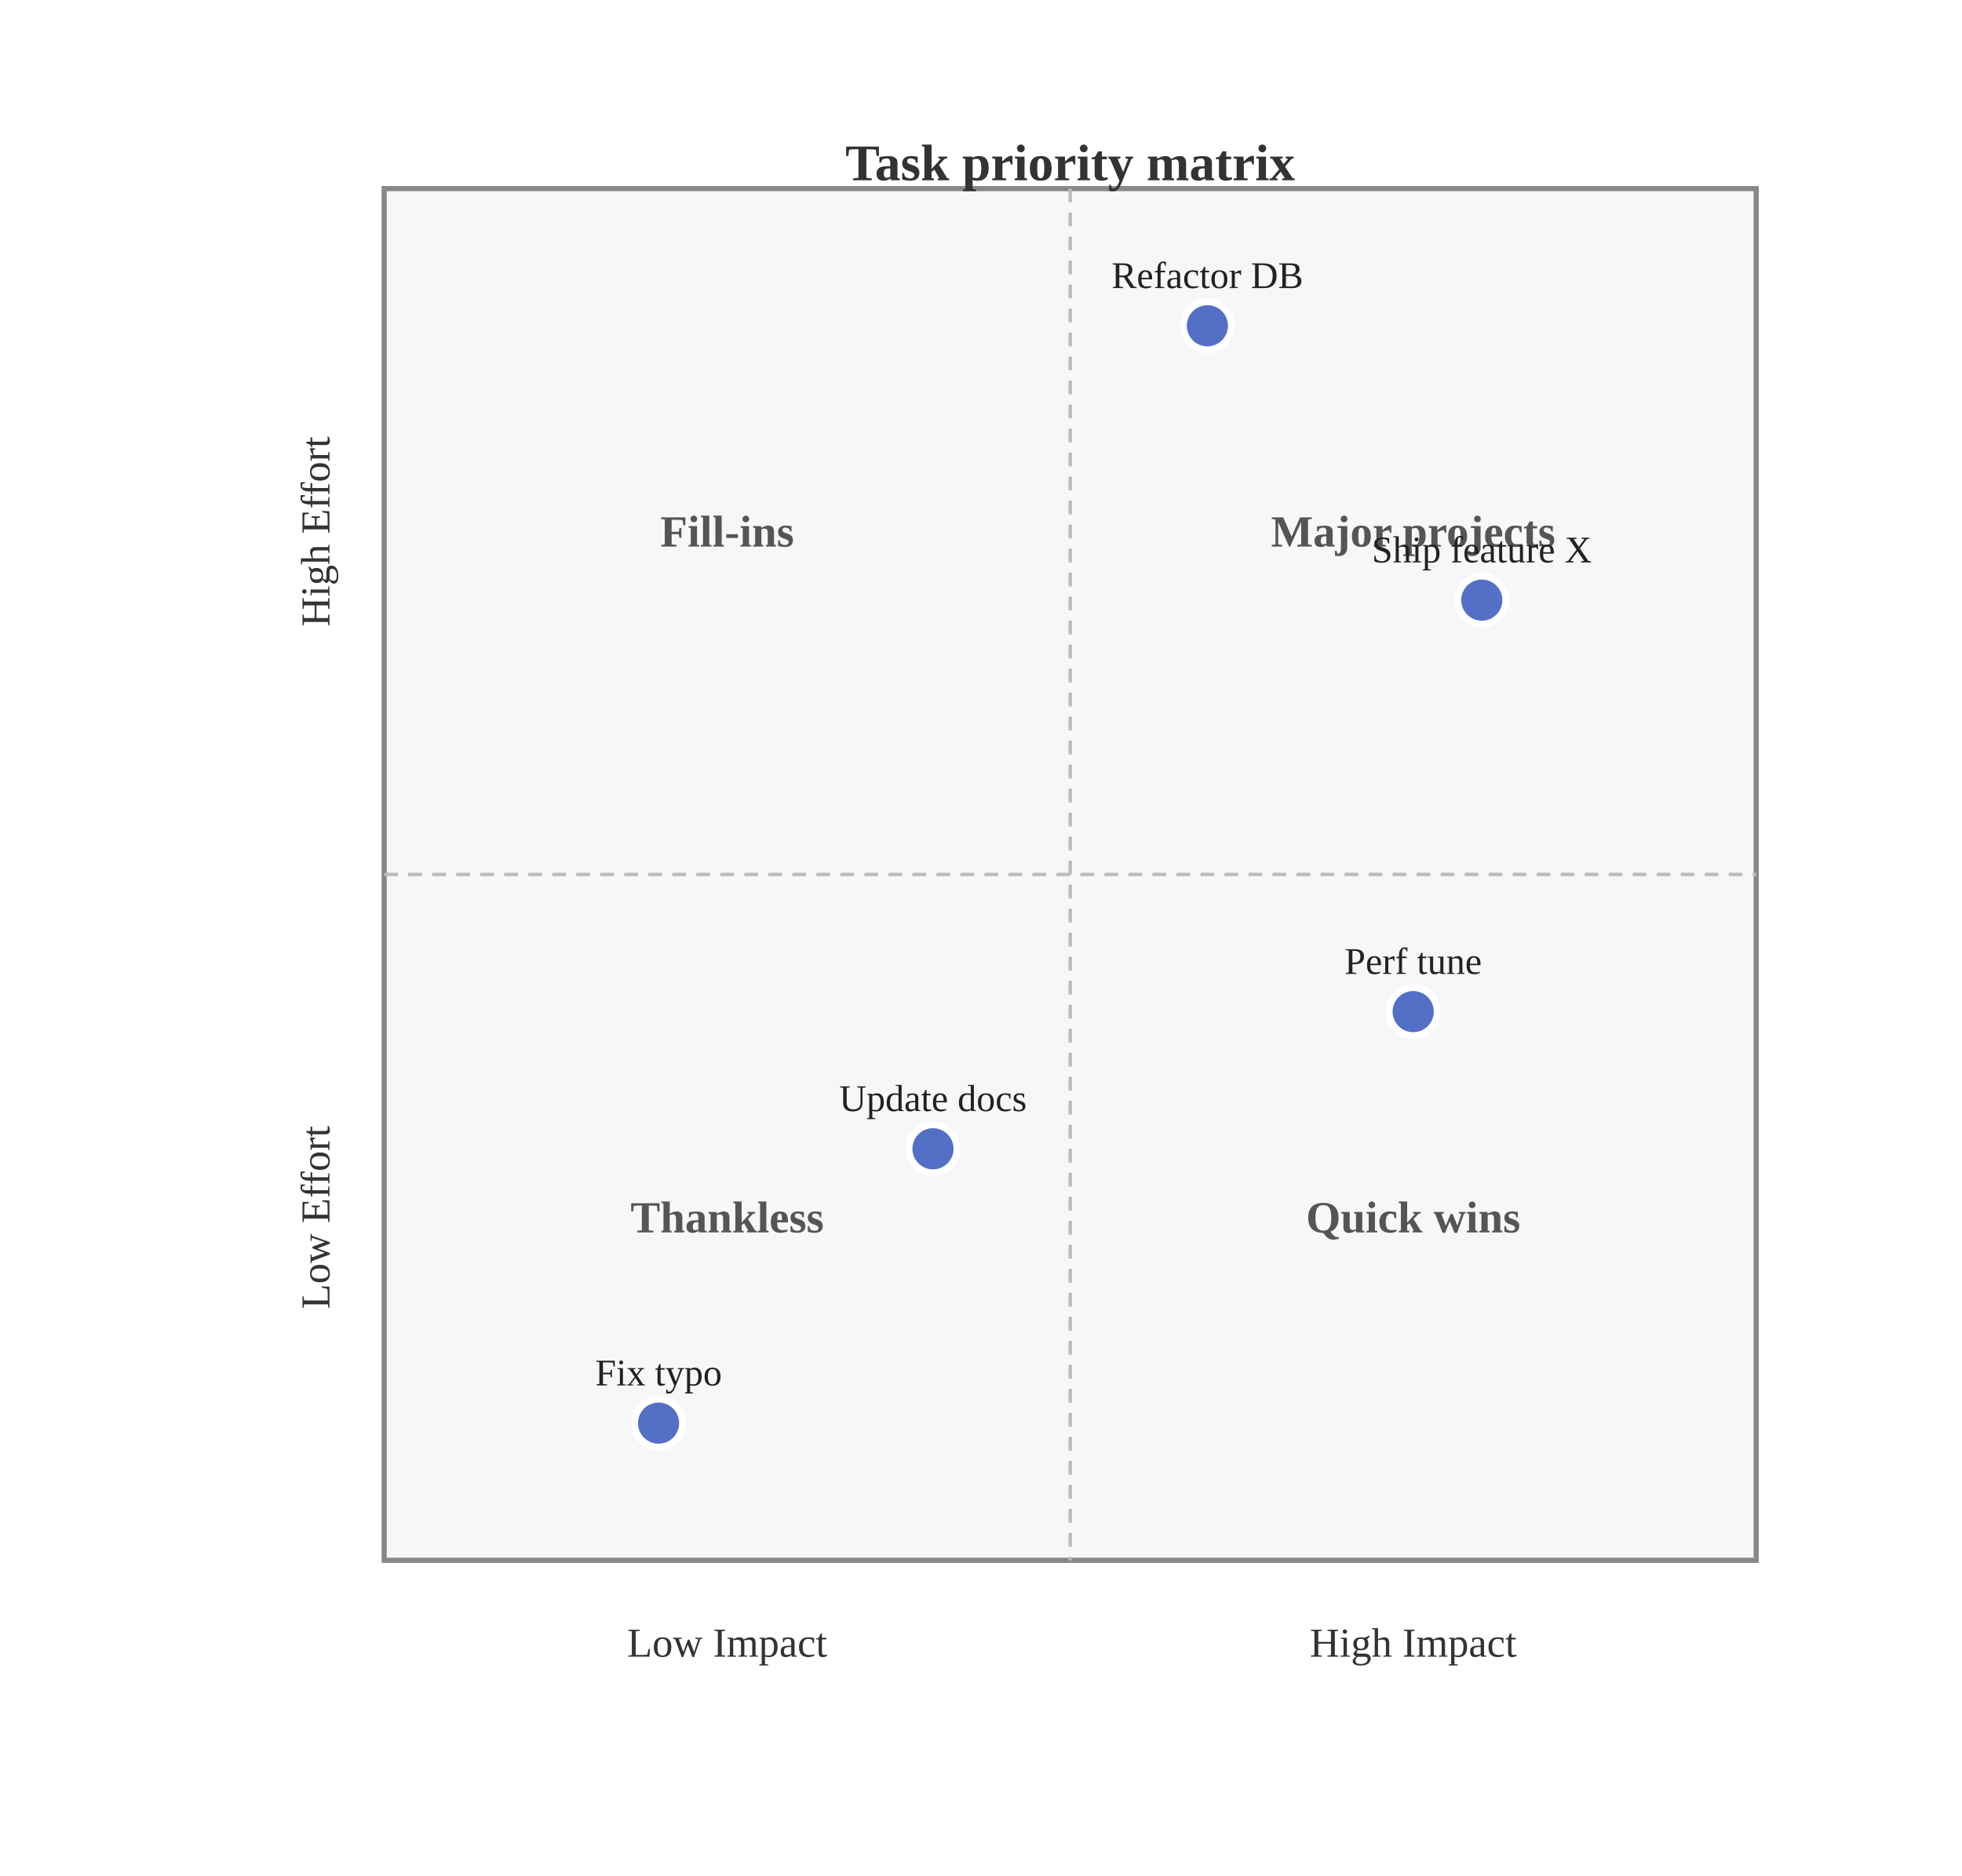
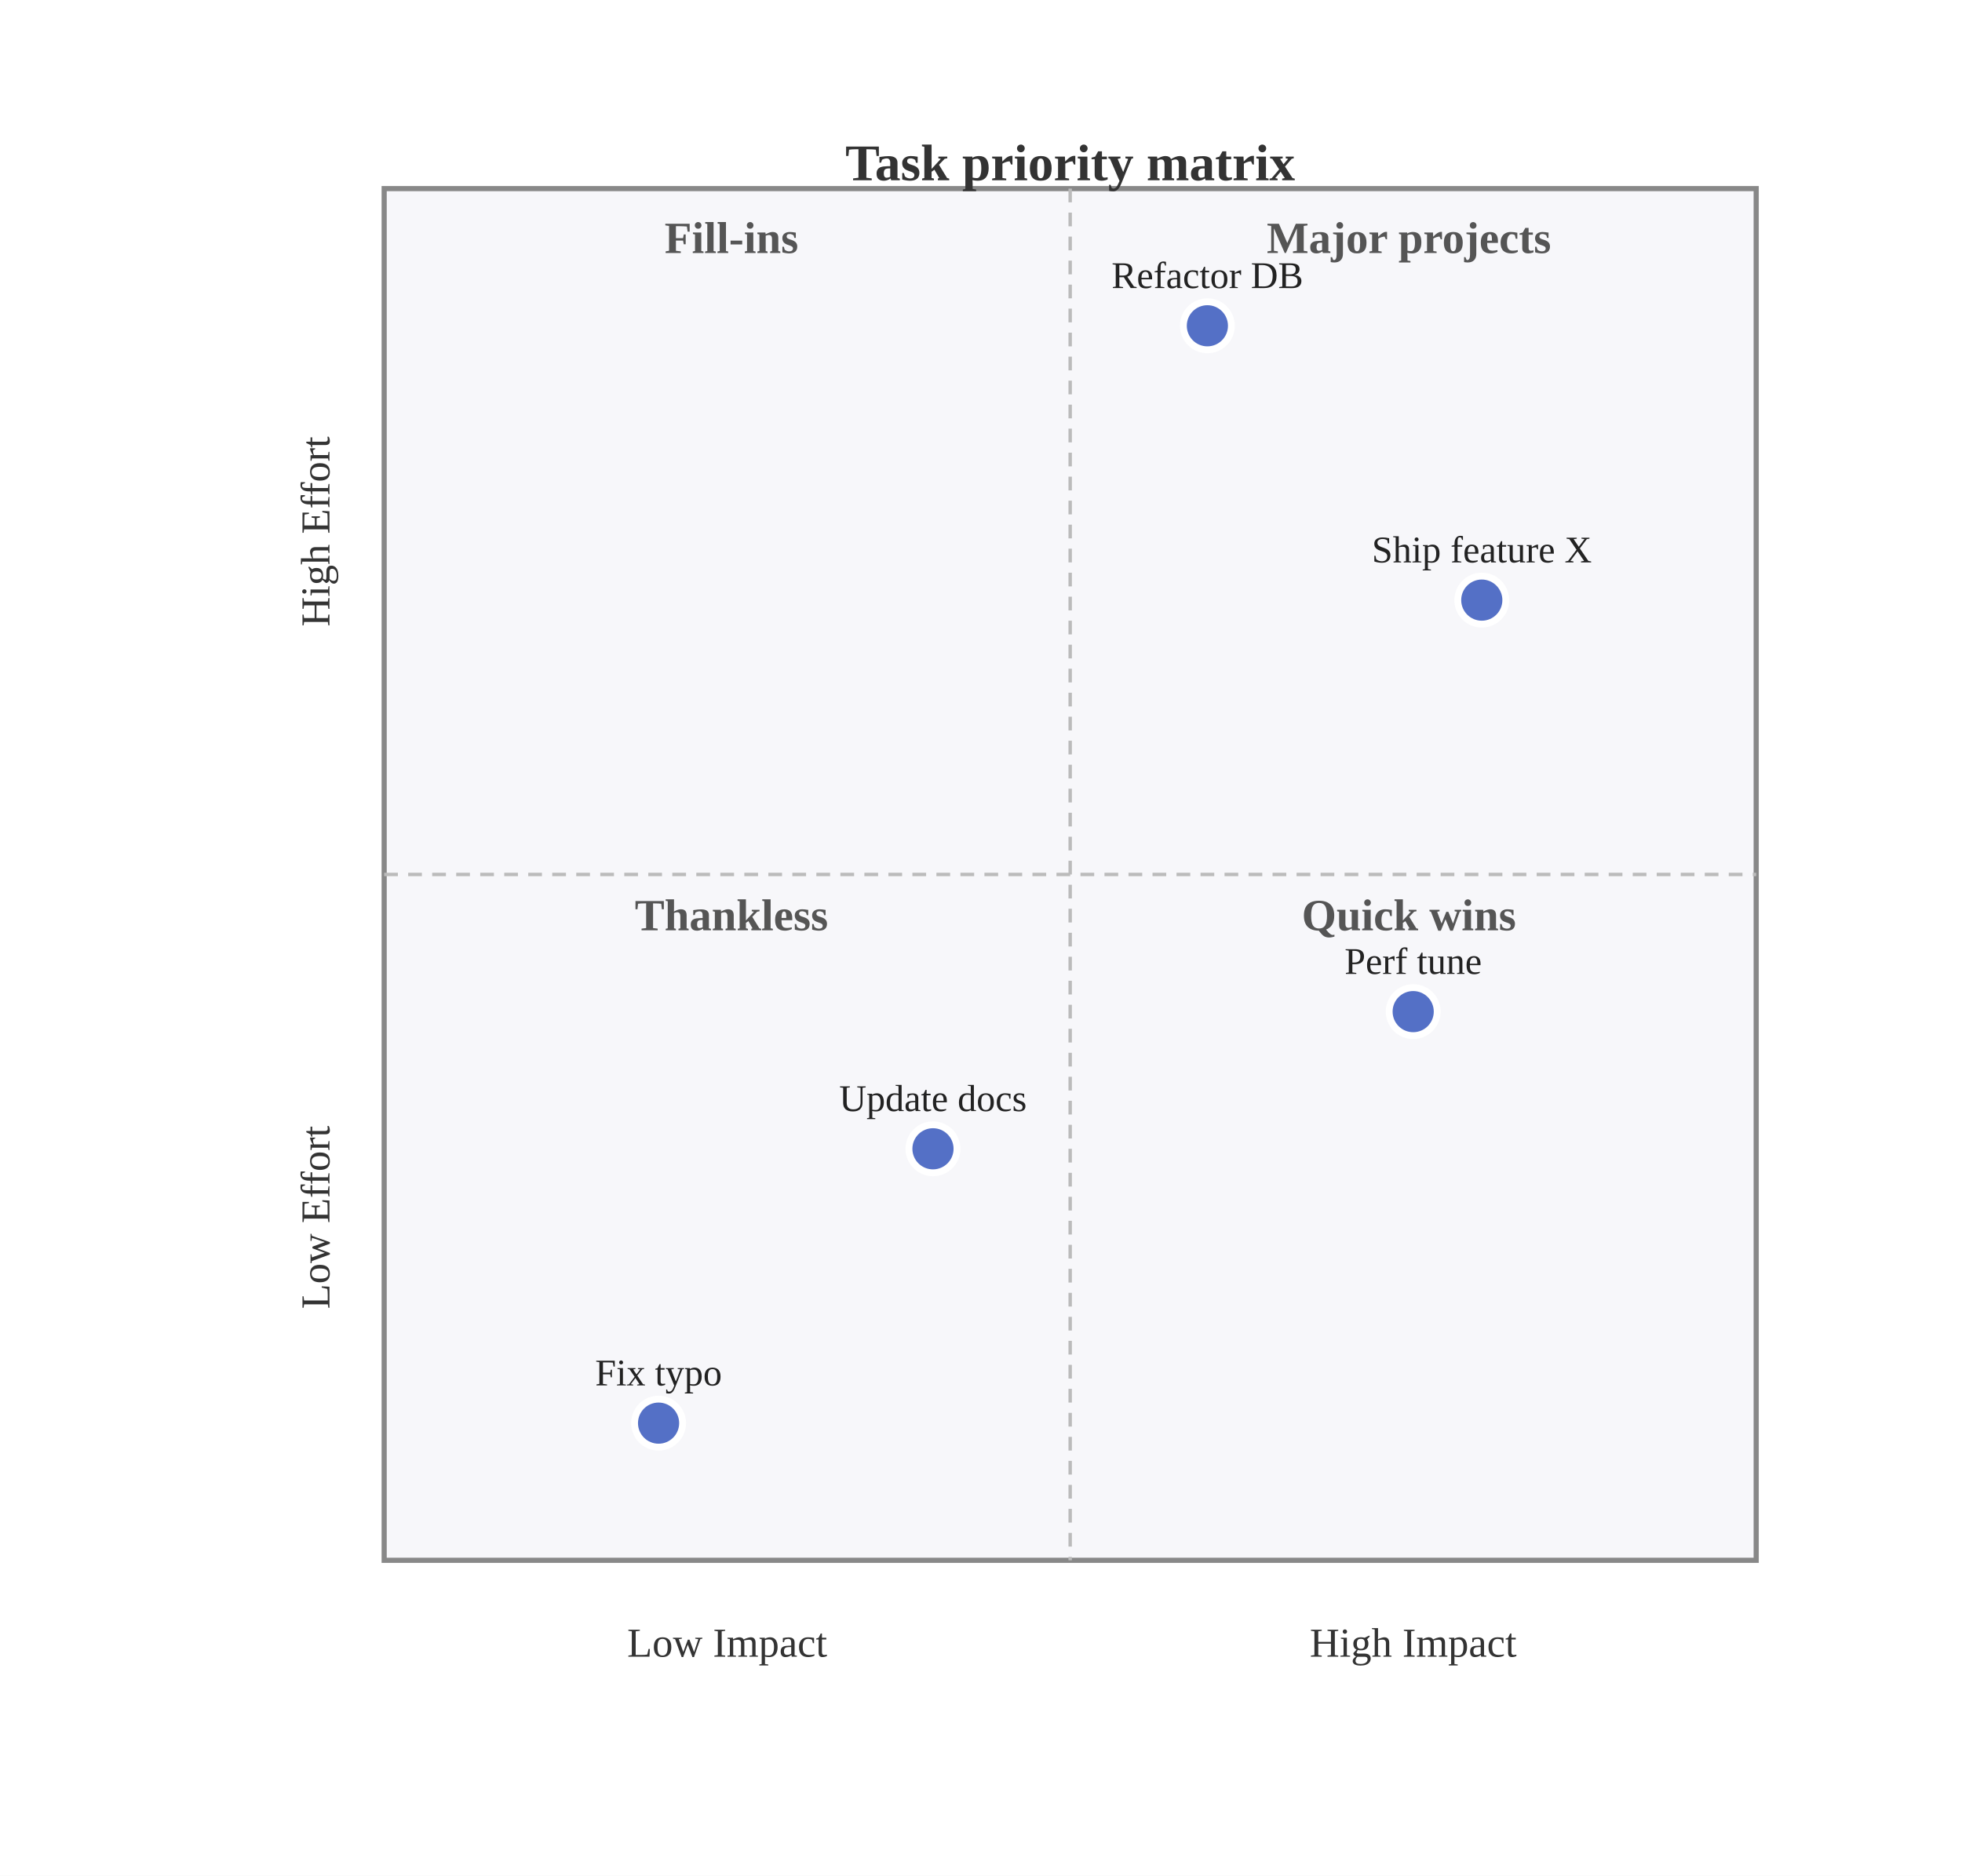
<svg xmlns="http://www.w3.org/2000/svg" viewBox="0 0 572.00 547.00">
  <rect x="0.00" y="0.00" width="572.00" height="547.00" style="fill:#fff;stroke:none" />
  <rect x="112.00" y="55.00" width="400.00" height="400.00" style="fill:#f7f7fa;stroke:#888;stroke-width:1.5" />
  <text x="312.00" y="47.50" text-anchor="middle" dominant-baseline="central" style="fill:#333;font-size:15px;font-weight:bold">Task priority matrix</text>
  <line x1="112.00" y1="255.00" x2="512.00" y2="255.00" style="stroke:#bbb;stroke-width:1;stroke-dasharray:4 3" />
  <line x1="312.00" y1="55.00" x2="312.00" y2="455.00" style="stroke:#bbb;stroke-width:1;stroke-dasharray:4 3" />
-   <text x="412.00" y="155.00" text-anchor="middle" dominant-baseline="central" style="fill:#555;font-size:13px;font-weight:bold">Major projects</text>
-   <text x="212.00" y="155.00" text-anchor="middle" dominant-baseline="central" style="fill:#555;font-size:13px;font-weight:bold">Fill-ins</text>
-   <text x="212.00" y="355.00" text-anchor="middle" dominant-baseline="central" style="fill:#555;font-size:13px;font-weight:bold">Thankless</text>
-   <text x="412.00" y="355.00" text-anchor="middle" dominant-baseline="central" style="fill:#555;font-size:13px;font-weight:bold">Quick wins</text>
+   <text x="410.75" y="65.00" text-anchor="middle" dominant-baseline="hanging" style="fill:#555;font-size:13px;font-weight:bold">Major projects</text>
+   <text x="213.25" y="65.00" text-anchor="middle" dominant-baseline="hanging" style="fill:#555;font-size:13px;font-weight:bold">Fill-ins</text>
+   <text x="213.25" y="262.50" text-anchor="middle" dominant-baseline="hanging" style="fill:#555;font-size:13px;font-weight:bold">Thankless</text>
+   <text x="410.75" y="262.50" text-anchor="middle" dominant-baseline="hanging" style="fill:#555;font-size:13px;font-weight:bold">Quick wins</text>
  <text x="212.00" y="475.00" text-anchor="middle" dominant-baseline="hanging" style="fill:#333;font-size:12px">Low Impact</text>
  <text x="412.00" y="475.00" text-anchor="middle" dominant-baseline="hanging" style="fill:#333;font-size:12px">High Impact</text>
  <text x="92.00" y="355.00" text-anchor="middle" dominant-baseline="central" style="fill:#333;font-size:12px" transform="rotate(-90 92.00 355.00)">Low Effort</text>
  <text x="92.00" y="155.00" text-anchor="middle" dominant-baseline="central" style="fill:#333;font-size:12px" transform="rotate(-90 92.00 155.00)">High Effort</text>
  <circle cx="432.00" cy="175.00" r="7.00" style="fill:#5470c6;stroke:#fff;stroke-width:2" />
  <text x="432.00" y="164.00" text-anchor="middle" dominant-baseline="baseline" style="fill:#222;font-size:11px">Ship feature X</text>
  <circle cx="192.00" cy="415.00" r="7.00" style="fill:#5470c6;stroke:#fff;stroke-width:2" />
  <text x="192.00" y="404.00" text-anchor="middle" dominant-baseline="baseline" style="fill:#222;font-size:11px">Fix typo</text>
  <circle cx="352.00" cy="95.00" r="7.00" style="fill:#5470c6;stroke:#fff;stroke-width:2" />
  <text x="352.00" y="84.00" text-anchor="middle" dominant-baseline="baseline" style="fill:#222;font-size:11px">Refactor DB</text>
  <circle cx="272.00" cy="335.00" r="7.00" style="fill:#5470c6;stroke:#fff;stroke-width:2" />
  <text x="272.00" y="324.00" text-anchor="middle" dominant-baseline="baseline" style="fill:#222;font-size:11px">Update docs</text>
  <circle cx="412.00" cy="295.00" r="7.00" style="fill:#5470c6;stroke:#fff;stroke-width:2" />
  <text x="412.00" y="284.00" text-anchor="middle" dominant-baseline="baseline" style="fill:#222;font-size:11px">Perf tune</text>
</svg>
